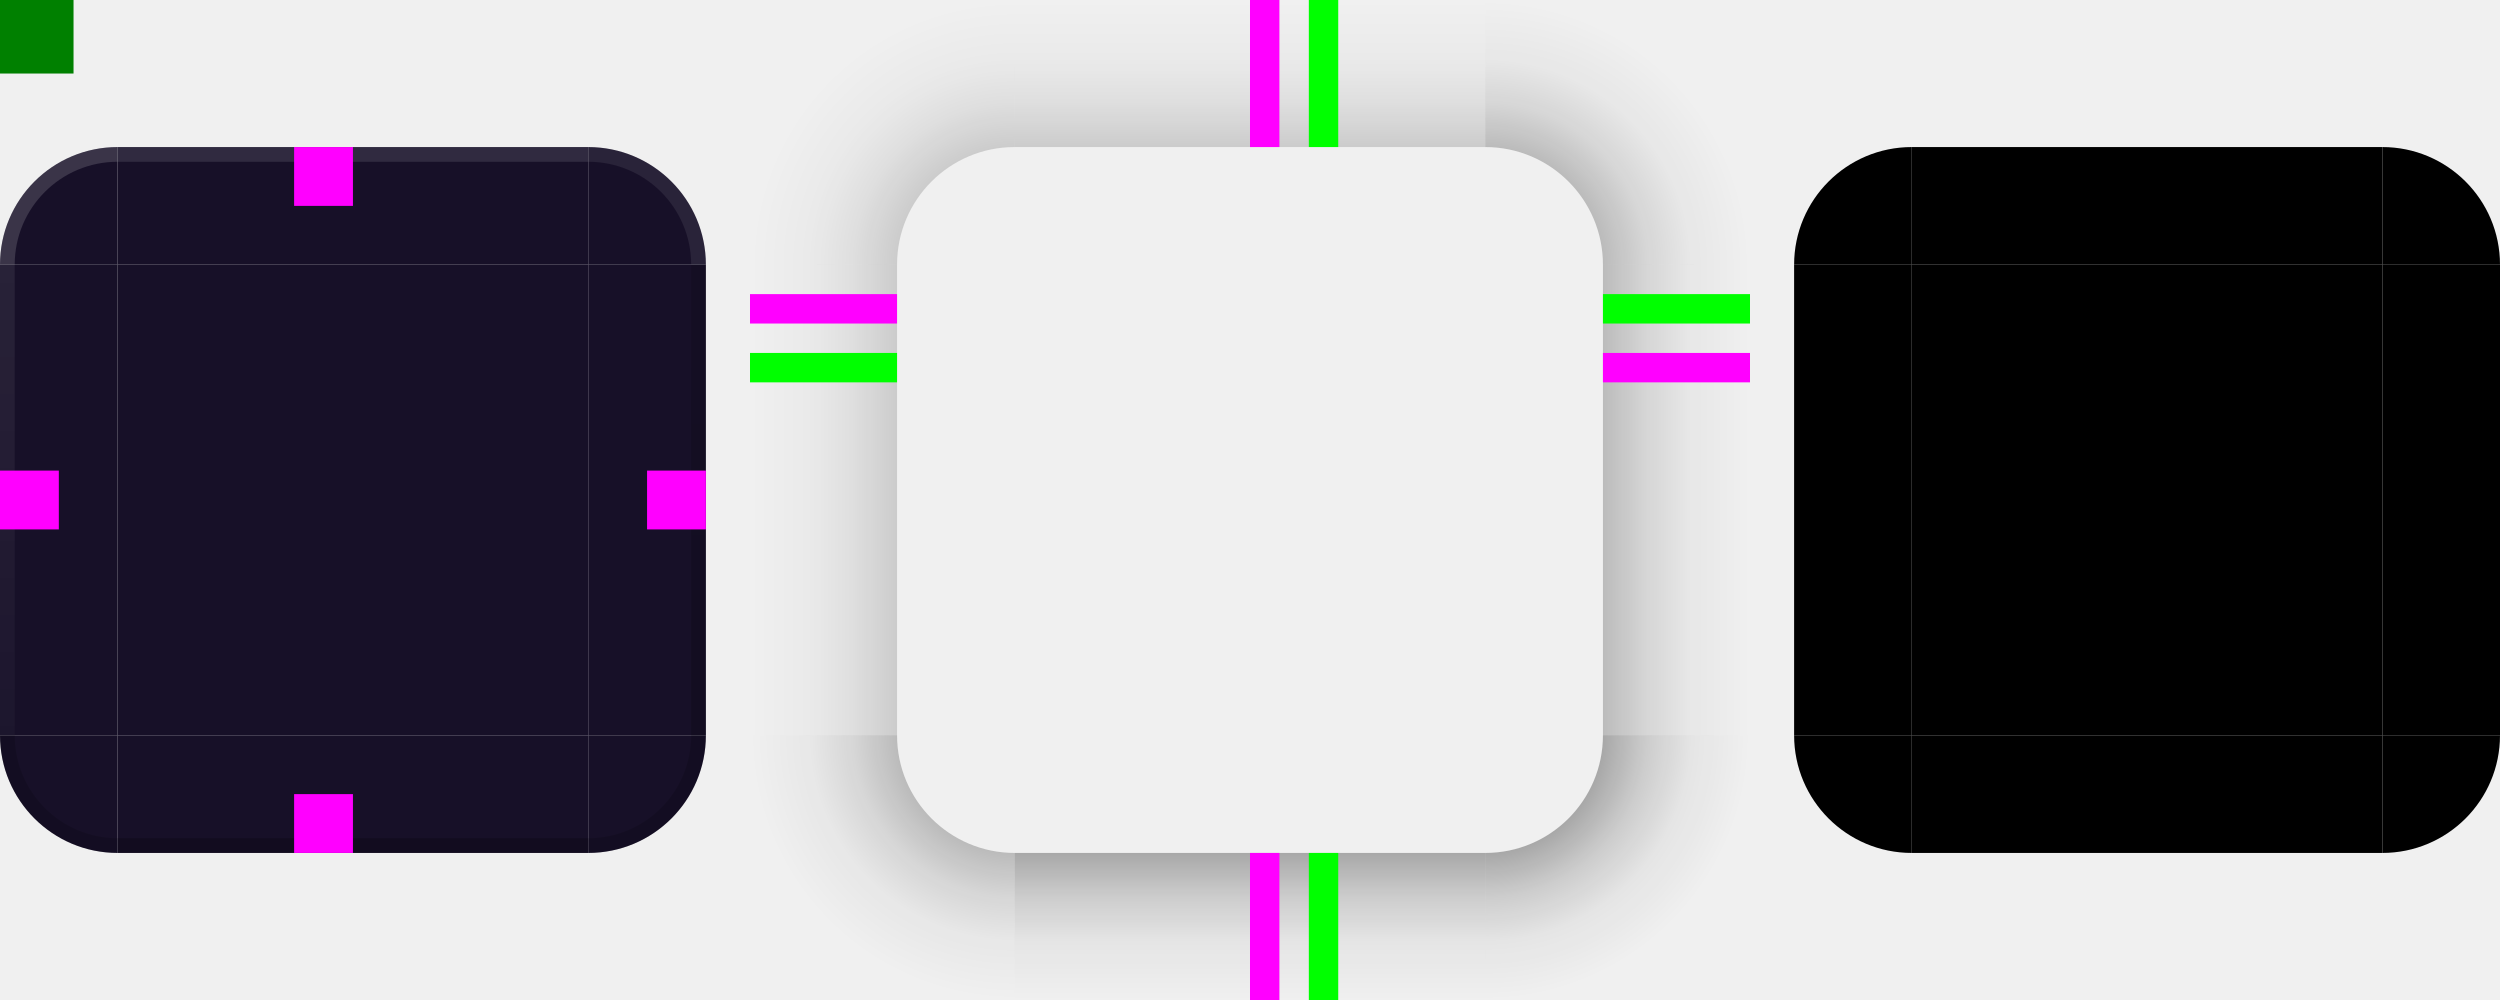
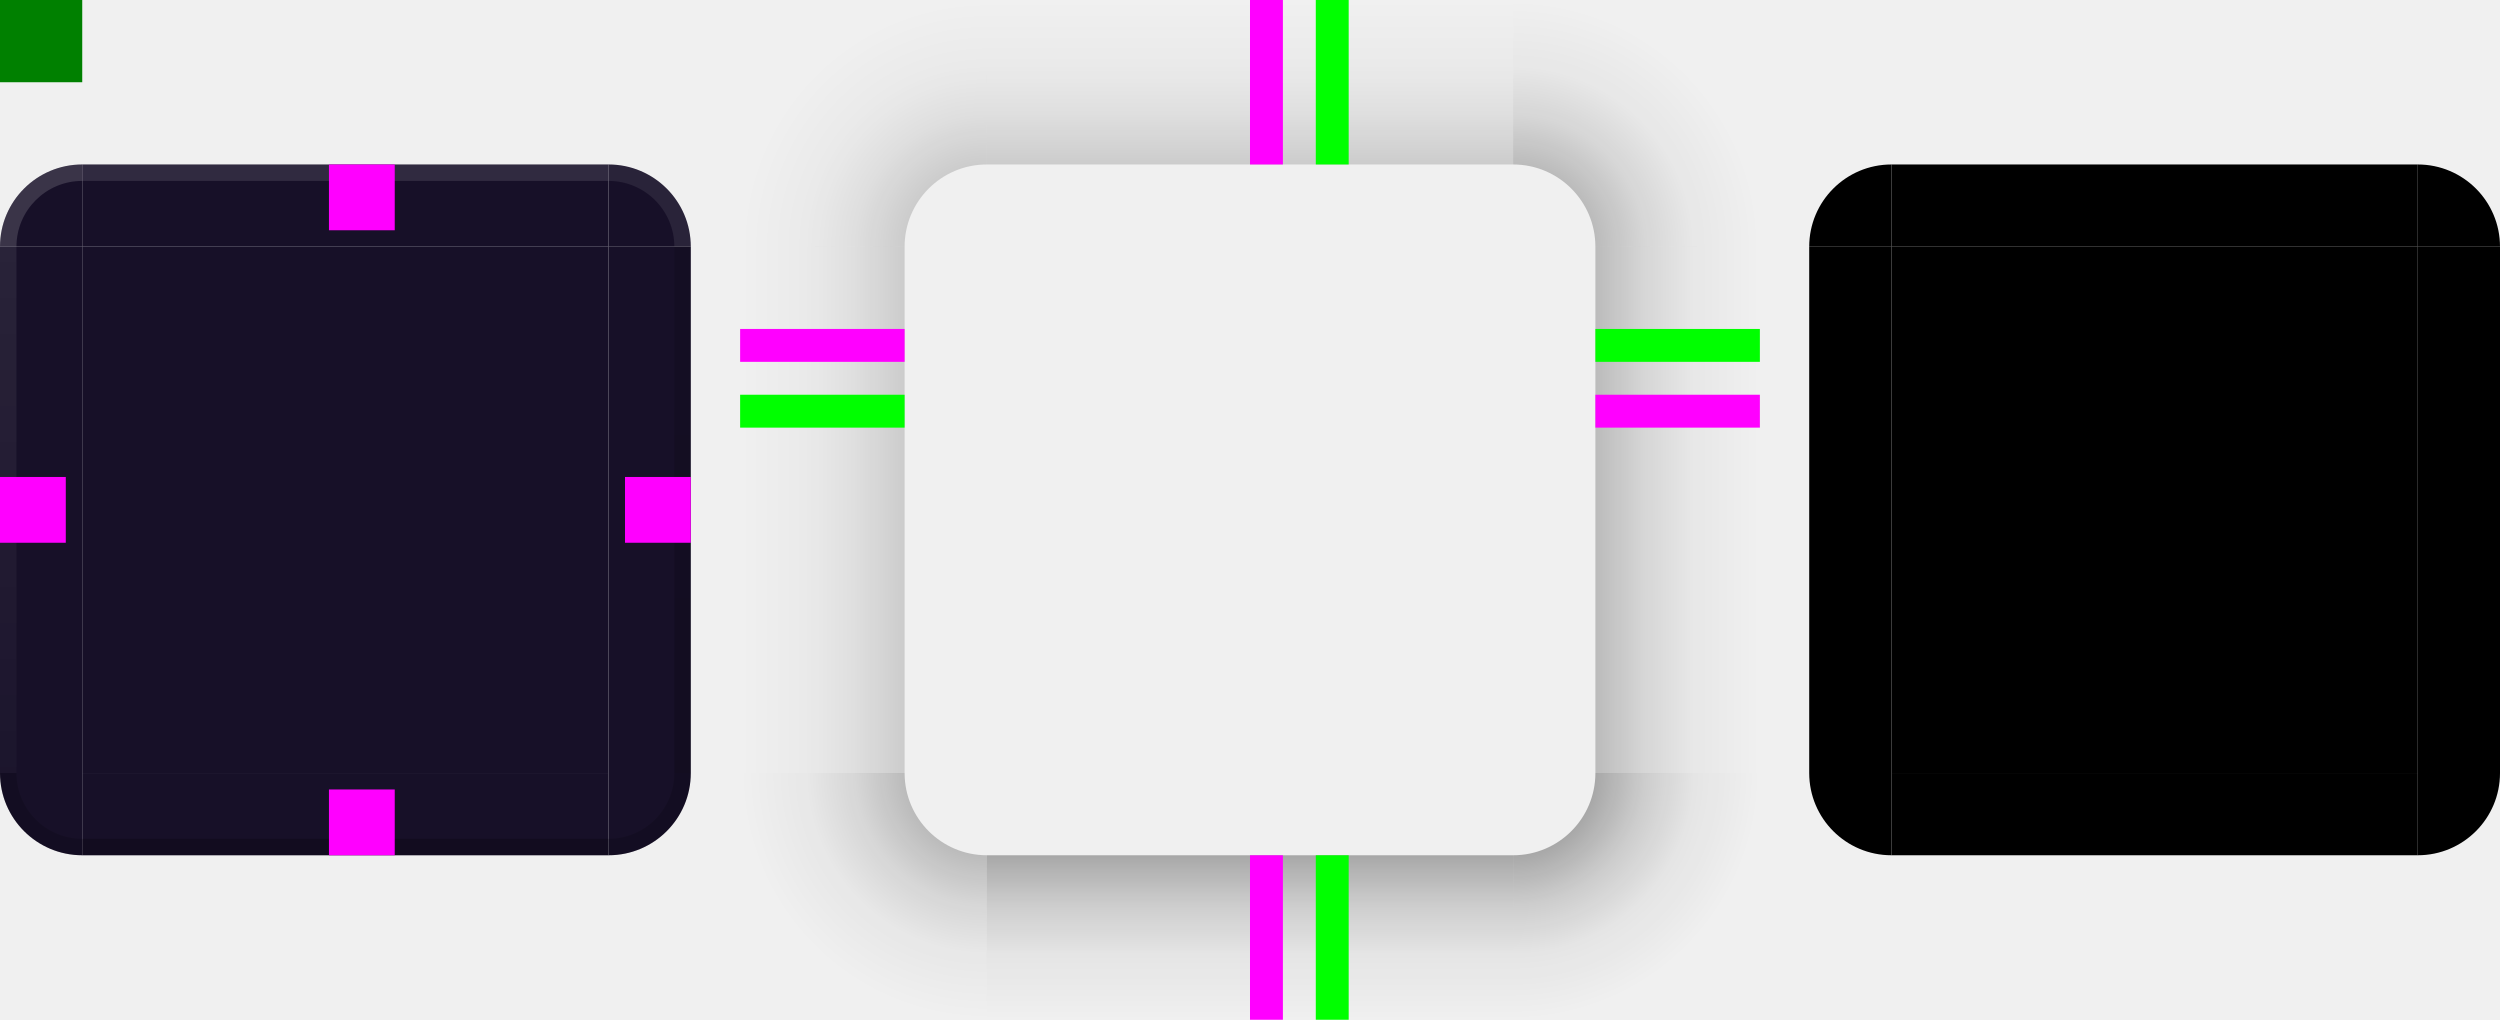
- <svg xmlns="http://www.w3.org/2000/svg" version="1.1" width="170" height="68" viewBox="0 0 170 68">
+ <svg xmlns="http://www.w3.org/2000/svg" version="1.1" width="152" height="62" viewBox="0 0 152 62">
  <defs>
-     <linearGradient id="nx-edge-v" gradientUnits="userSpaceOnUse" x1="0" y1="10" x2="0" y2="58">
+     <linearGradient id="nx-edge-v" gradientUnits="userSpaceOnUse" x1="0" y1="10" x2="0" y2="52">
      <stop offset="0.0" stop-color="#ffffff" stop-opacity="0.087" />
      <stop offset="1.0" stop-color="#ffffff" stop-opacity="0.012" />
    </linearGradient>
-     <linearGradient id="nx-edge-vr" gradientUnits="userSpaceOnUse" x1="0" y1="10" x2="0" y2="58">
+     <linearGradient id="nx-edge-vr" gradientUnits="userSpaceOnUse" x1="0" y1="10" x2="0" y2="52">
      <stop offset="0.0" stop-color="#000000" stop-opacity="0.1" />
      <stop offset="1.0" stop-color="#000000" stop-opacity="0.2" />
    </linearGradient>
-     <linearGradient id="nx-fill-thick" gradientUnits="userSpaceOnUse" x1="0" y1="82" x2="0" y2="114">
+     <linearGradient id="nx-fill-thick" gradientUnits="userSpaceOnUse" x1="0" y1="76" x2="0" y2="108">
      <stop offset="0.0" stop-color="#171028" stop-opacity="1.0" />
      <stop offset="1.0" stop-color="#171028" stop-opacity="1.0" />
    </linearGradient>
    <linearGradient id="nx-sh-top" gradientUnits="userSpaceOnUse" x1="0" y1="10" x2="0" y2="0">
      <stop offset="0.0" stop-color="#000000" stop-opacity="0.15" />
      <stop offset="0.3" stop-color="#000000" stop-opacity="0.073" />
      <stop offset="0.6" stop-color="#000000" stop-opacity="0.024" />
      <stop offset="1.0" stop-color="#000000" stop-opacity="0.0" />
    </linearGradient>
-     <linearGradient id="nx-sh-bottom" gradientUnits="userSpaceOnUse" x1="0" y1="58" x2="0" y2="68">
+     <linearGradient id="nx-sh-bottom" gradientUnits="userSpaceOnUse" x1="0" y1="52" x2="0" y2="62">
      <stop offset="0.0" stop-color="#000000" stop-opacity="0.3" />
      <stop offset="0.3" stop-color="#000000" stop-opacity="0.147" />
      <stop offset="0.6" stop-color="#000000" stop-opacity="0.048" />
      <stop offset="1.0" stop-color="#000000" stop-opacity="0.0" />
    </linearGradient>
-     <linearGradient id="nx-sh-left" gradientUnits="userSpaceOnUse" x1="61" y1="0" x2="51" y2="0">
+     <linearGradient id="nx-sh-left" gradientUnits="userSpaceOnUse" x1="55" y1="0" x2="45" y2="0">
      <stop offset="0.0" stop-color="#000000" stop-opacity="0.15" />
      <stop offset="0.3" stop-color="#000000" stop-opacity="0.073" />
      <stop offset="0.6" stop-color="#000000" stop-opacity="0.024" />
      <stop offset="1.0" stop-color="#000000" stop-opacity="0.0" />
    </linearGradient>
-     <linearGradient id="nx-sh-right" gradientUnits="userSpaceOnUse" x1="109" y1="0" x2="119" y2="0">
+     <linearGradient id="nx-sh-right" gradientUnits="userSpaceOnUse" x1="97" y1="0" x2="107" y2="0">
      <stop offset="0.0" stop-color="#000000" stop-opacity="0.22" />
      <stop offset="0.3" stop-color="#000000" stop-opacity="0.108" />
      <stop offset="0.6" stop-color="#000000" stop-opacity="0.035" />
      <stop offset="1.0" stop-color="#000000" stop-opacity="0.0" />
    </linearGradient>
-     <radialGradient id="nx-shc-topleft" gradientUnits="userSpaceOnUse" cx="69" cy="18" r="18">
+     <radialGradient id="nx-shc-topleft" gradientUnits="userSpaceOnUse" cx="60" cy="15" r="15">
      <stop offset="0" stop-color="#000000" stop-opacity="0.15" />
-       <stop offset="0.444" stop-color="#000000" stop-opacity="0.15" />
-       <stop offset="0.611" stop-color="#000000" stop-opacity="0.073" />
-       <stop offset="0.778" stop-color="#000000" stop-opacity="0.024" />
+       <stop offset="0.333" stop-color="#000000" stop-opacity="0.15" />
+       <stop offset="0.533" stop-color="#000000" stop-opacity="0.073" />
+       <stop offset="0.733" stop-color="#000000" stop-opacity="0.024" />
      <stop offset="1.0" stop-color="#000000" stop-opacity="0.0" />
    </radialGradient>
-     <radialGradient id="nx-shc-topright" gradientUnits="userSpaceOnUse" cx="101" cy="18" r="18">
+     <radialGradient id="nx-shc-topright" gradientUnits="userSpaceOnUse" cx="92" cy="15" r="15">
      <stop offset="0" stop-color="#000000" stop-opacity="0.22" />
-       <stop offset="0.444" stop-color="#000000" stop-opacity="0.22" />
-       <stop offset="0.611" stop-color="#000000" stop-opacity="0.108" />
-       <stop offset="0.778" stop-color="#000000" stop-opacity="0.035" />
+       <stop offset="0.333" stop-color="#000000" stop-opacity="0.22" />
+       <stop offset="0.533" stop-color="#000000" stop-opacity="0.108" />
+       <stop offset="0.733" stop-color="#000000" stop-opacity="0.035" />
      <stop offset="1.0" stop-color="#000000" stop-opacity="0.0" />
    </radialGradient>
-     <radialGradient id="nx-shc-bottomleft" gradientUnits="userSpaceOnUse" cx="69" cy="50" r="18">
+     <radialGradient id="nx-shc-bottomleft" gradientUnits="userSpaceOnUse" cx="60" cy="47" r="15">
      <stop offset="0" stop-color="#000000" stop-opacity="0.22" />
-       <stop offset="0.444" stop-color="#000000" stop-opacity="0.22" />
-       <stop offset="0.611" stop-color="#000000" stop-opacity="0.108" />
-       <stop offset="0.778" stop-color="#000000" stop-opacity="0.035" />
+       <stop offset="0.333" stop-color="#000000" stop-opacity="0.22" />
+       <stop offset="0.533" stop-color="#000000" stop-opacity="0.108" />
+       <stop offset="0.733" stop-color="#000000" stop-opacity="0.035" />
      <stop offset="1.0" stop-color="#000000" stop-opacity="0.0" />
    </radialGradient>
-     <radialGradient id="nx-shc-bottomright" gradientUnits="userSpaceOnUse" cx="101" cy="50" r="18">
+     <radialGradient id="nx-shc-bottomright" gradientUnits="userSpaceOnUse" cx="92" cy="47" r="15">
      <stop offset="0" stop-color="#000000" stop-opacity="0.3" />
-       <stop offset="0.444" stop-color="#000000" stop-opacity="0.3" />
-       <stop offset="0.611" stop-color="#000000" stop-opacity="0.147" />
-       <stop offset="0.778" stop-color="#000000" stop-opacity="0.048" />
+       <stop offset="0.333" stop-color="#000000" stop-opacity="0.3" />
+       <stop offset="0.533" stop-color="#000000" stop-opacity="0.147" />
+       <stop offset="0.733" stop-color="#000000" stop-opacity="0.048" />
      <stop offset="1.0" stop-color="#000000" stop-opacity="0.0" />
    </radialGradient>
  </defs>
  <g id="topleft">
-     <path d="M 0,18 H 8 V 10 A 8,8 0 0 0 0,18 Z" fill="#171028" />
-     <path d="M 8,10 A 8,8 0 0 0 0,18 H 1 A 7,7 0 0 1 8,11 Z" fill="#ffffff" fill-opacity="0.149" />
+     <path d="M 0,15 H 5 V 10 A 5,5 0 0 0 0,15 Z" fill="#171028" />
+     <path d="M 5,10 A 5,5 0 0 0 0,15 H 1 A 4,4 0 0 1 5,11 Z" fill="#ffffff" fill-opacity="0.149" />
  </g>
  <g id="top">
-     <rect x="8" y="10" width="32" height="8" fill="#171028" />
-     <rect x="8" y="10" width="32" height="1" fill="#ffffff" fill-opacity="0.112" />
+     <rect x="5" y="10" width="32" height="5" fill="#171028" />
+     <rect x="5" y="10" width="32" height="1" fill="#ffffff" fill-opacity="0.112" />
  </g>
  <g id="topright">
-     <path d="M 40,10 V 18 H 48 A 8,8 0 0 0 40,10 Z" fill="#171028" />
-     <path d="M 48,18 A 8,8 0 0 0 40,10 V 11 A 7,7 0 0 1 47,18 Z" fill="#ffffff" fill-opacity="0.081" />
+     <path d="M 37,10 V 15 H 42 A 5,5 0 0 0 37,10 Z" fill="#171028" />
+     <path d="M 42,15 A 5,5 0 0 0 37,10 V 11 A 4,4 0 0 1 41,15 Z" fill="#ffffff" fill-opacity="0.081" />
  </g>
  <g id="left">
-     <rect x="0" y="18" width="8" height="32" fill="#171028" />
-     <rect x="0" y="18" width="1" height="32" fill="url(#nx-edge-v)" />
+     <rect x="0" y="15" width="5" height="32" fill="#171028" />
+     <rect x="0" y="15" width="1" height="32" fill="url(#nx-edge-v)" />
  </g>
  <g id="center">
-     <rect x="8" y="18" width="32" height="32" fill="#171028" />
+     <rect x="5" y="15" width="32" height="32" fill="#171028" />
  </g>
  <g id="right">
-     <rect x="40" y="18" width="8" height="32" fill="#171028" />
-     <rect x="47" y="18" width="1" height="32" fill="url(#nx-edge-vr)" />
+     <rect x="37" y="15" width="5" height="32" fill="#171028" />
+     <rect x="41" y="15" width="1" height="32" fill="url(#nx-edge-vr)" />
  </g>
  <g id="bottomleft">
-     <path d="M 8,58 V 50 H 0 A 8,8 0 0 0 8,58 Z" fill="#171028" />
-     <path d="M 0,50 A 8,8 0 0 0 8,58 V 57 A 7,7 0 0 1 1,50 Z" fill="#000000" fill-opacity="0.16" />
+     <path d="M 5,52 V 47 H 0 A 5,5 0 0 0 5,52 Z" fill="#171028" />
+     <path d="M 0,47 A 5,5 0 0 0 5,52 V 51 A 4,4 0 0 1 1,47 Z" fill="#000000" fill-opacity="0.16" />
  </g>
  <g id="bottom">
-     <rect x="8" y="50" width="32" height="8" fill="#171028" />
-     <rect x="8" y="57" width="32" height="1" fill="#000000" fill-opacity="0.22" />
+     <rect x="5" y="47" width="32" height="5" fill="#171028" />
+     <rect x="5" y="51" width="32" height="1" fill="#000000" fill-opacity="0.22" />
  </g>
  <g id="bottomright">
-     <path d="M 40,58 V 50 H 48 A 8,8 0 0 1 40,58 Z" fill="#171028" />
-     <path d="M 48,50 A 8,8 0 0 1 40,58 V 57 A 7,7 0 0 0 47,50 Z" fill="#000000" fill-opacity="0.16" />
+     <path d="M 37,52 V 47 H 42 A 5,5 0 0 1 37,52 Z" fill="#171028" />
+     <path d="M 42,47 A 5,5 0 0 1 37,52 V 51 A 4,4 0 0 0 41,47 Z" fill="#000000" fill-opacity="0.16" />
  </g>
  <rect id="hint-stretch-borders" x="0" y="0" width="5" height="5" fill="#008000" />
  <rect id="hint-top-margin" x="20" y="10" width="4" height="4" fill="#ff00ff" />
-   <rect id="hint-bottom-margin" x="20" y="54" width="4" height="4" fill="#ff00ff" />
-   <rect id="hint-left-margin" x="0" y="32" width="4" height="4" fill="#ff00ff" />
-   <rect id="hint-right-margin" x="44" y="32" width="4" height="4" fill="#ff00ff" />
+   <rect id="hint-bottom-margin" x="20" y="48" width="4" height="4" fill="#ff00ff" />
+   <rect id="hint-left-margin" x="0" y="29" width="4" height="4" fill="#ff00ff" />
+   <rect id="hint-right-margin" x="38" y="29" width="4" height="4" fill="#ff00ff" />
  <rect id="hint-top-inset" x="20" y="10" width="4" height="0" fill="#00ff00" />
-   <rect id="hint-bottom-inset" x="20" y="58" width="4" height="0" fill="#00ff00" />
-   <rect id="hint-left-inset" x="0" y="32" width="0" height="4" fill="#00ff00" />
-   <rect id="hint-right-inset" x="48" y="32" width="0" height="4" fill="#00ff00" />
-   <rect id="thick-center" x="8" y="82" width="32" height="32" fill="url(#nx-fill-thick)" />
-   <rect id="thick-hint-top-margin" x="8" y="74" width="4" height="8" fill="#800080" />
-   <rect id="thick-hint-bottom-margin" x="16" y="114" width="4" height="8" fill="#800080" />
-   <rect id="thick-hint-left-margin" x="0" y="82" width="8" height="4" fill="#800080" />
-   <rect id="thick-hint-right-margin" x="48" y="82" width="8" height="4" fill="#800080" />
-   <path id="mask-topleft" d="M 122,18 H 130 V 10 A 8,8 0 0 0 122,18 Z" fill="#000000" />
-   <rect id="mask-top" x="130" y="10" width="32" height="8" fill="#000000" />
-   <path id="mask-topright" d="M 162,10 V 18 H 170 A 8,8 0 0 0 162,10 Z" fill="#000000" />
-   <rect id="mask-left" x="122" y="18" width="8" height="32" fill="#000000" />
-   <rect id="mask-center" x="130" y="18" width="32" height="32" fill="#000000" />
-   <rect id="mask-right" x="162" y="18" width="8" height="32" fill="#000000" />
-   <path id="mask-bottomleft" d="M 130,58 V 50 H 122 A 8,8 0 0 0 130,58 Z" fill="#000000" />
-   <rect id="mask-bottom" x="130" y="50" width="32" height="8" fill="#000000" />
-   <path id="mask-bottomright" d="M 162,58 V 50 H 170 A 8,8 0 0 1 162,58 Z" fill="#000000" />
+   <rect id="hint-bottom-inset" x="20" y="52" width="4" height="0" fill="#00ff00" />
+   <rect id="hint-left-inset" x="0" y="29" width="0" height="4" fill="#00ff00" />
+   <rect id="hint-right-inset" x="42" y="29" width="0" height="4" fill="#00ff00" />
+   <rect id="thick-center" x="5" y="76" width="32" height="32" fill="url(#nx-fill-thick)" />
+   <rect id="thick-hint-top-margin" x="5" y="68" width="4" height="8" fill="#800080" />
+   <rect id="thick-hint-bottom-margin" x="13" y="108" width="4" height="8" fill="#800080" />
+   <rect id="thick-hint-left-margin" x="0" y="76" width="8" height="4" fill="#800080" />
+   <rect id="thick-hint-right-margin" x="42" y="76" width="8" height="4" fill="#800080" />
+   <path id="mask-topleft" d="M 110,15 H 115 V 10 A 5,5 0 0 0 110,15 Z" fill="#000000" />
+   <rect id="mask-top" x="115" y="10" width="32" height="5" fill="#000000" />
+   <path id="mask-topright" d="M 147,10 V 15 H 152 A 5,5 0 0 0 147,10 Z" fill="#000000" />
+   <rect id="mask-left" x="110" y="15" width="5" height="32" fill="#000000" />
+   <rect id="mask-center" x="115" y="15" width="32" height="32" fill="#000000" />
+   <rect id="mask-right" x="147" y="15" width="5" height="32" fill="#000000" />
+   <path id="mask-bottomleft" d="M 115,52 V 47 H 110 A 5,5 0 0 0 115,52 Z" fill="#000000" />
+   <rect id="mask-bottom" x="115" y="47" width="32" height="5" fill="#000000" />
+   <path id="mask-bottomright" d="M 147,52 V 47 H 152 A 5,5 0 0 1 147,52 Z" fill="#000000" />
  <g id="shadow-topleft">
-     <path d="M 69,10 A 8,8 0 0 0 61,18 H 51 V 0 H 69 Z" fill="url(#nx-shc-topleft)" />
-     <path d="M 61,18 H 69 V 10 A 8,8 0 0 0 61,18 Z" fill="#000000" fill-opacity="0.001" />
+     <path d="M 60,10 A 5,5 0 0 0 55,15 H 45 V 0 H 60 Z" fill="url(#nx-shc-topleft)" />
+     <path d="M 55,15 H 60 V 10 A 5,5 0 0 0 55,15 Z" fill="#000000" fill-opacity="0.001" />
  </g>
  <g id="shadow-top">
-     <rect x="69" y="0" width="32" height="10" fill="url(#nx-sh-top)" />
-     <rect x="69" y="10" width="32" height="8" fill="#000000" fill-opacity="0.001" />
+     <rect x="60" y="0" width="32" height="10" fill="url(#nx-sh-top)" />
+     <rect x="60" y="10" width="32" height="5" fill="#000000" fill-opacity="0.001" />
  </g>
  <g id="shadow-topright">
-     <path d="M 101,10 A 8,8 0 0 1 109,18 H 119 V 0 H 101 Z" fill="url(#nx-shc-topright)" />
-     <path d="M 101,10 V 18 H 109 A 8,8 0 0 0 101,10 Z" fill="#000000" fill-opacity="0.001" />
+     <path d="M 92,10 A 5,5 0 0 1 97,15 H 107 V 0 H 92 Z" fill="url(#nx-shc-topright)" />
+     <path d="M 92,10 V 15 H 97 A 5,5 0 0 0 92,10 Z" fill="#000000" fill-opacity="0.001" />
  </g>
  <g id="shadow-left">
-     <rect x="51" y="18" width="10" height="32" fill="url(#nx-sh-left)" />
-     <rect x="61" y="18" width="8" height="32" fill="#000000" fill-opacity="0.001" />
+     <rect x="45" y="15" width="10" height="32" fill="url(#nx-sh-left)" />
+     <rect x="55" y="15" width="5" height="32" fill="#000000" fill-opacity="0.001" />
  </g>
  <g id="shadow-center">
-     <rect x="69" y="18" width="32" height="32" fill="#000000" fill-opacity="0.001" />
+     <rect x="60" y="15" width="32" height="32" fill="#000000" fill-opacity="0.001" />
  </g>
  <g id="shadow-right">
-     <rect x="109" y="18" width="10" height="32" fill="url(#nx-sh-right)" />
-     <rect x="101" y="18" width="8" height="32" fill="#000000" fill-opacity="0.001" />
+     <rect x="97" y="15" width="10" height="32" fill="url(#nx-sh-right)" />
+     <rect x="92" y="15" width="5" height="32" fill="#000000" fill-opacity="0.001" />
  </g>
  <g id="shadow-bottomleft">
-     <path d="M 61,50 A 8,8 0 0 0 69,58 V 68 H 51 V 50 Z" fill="url(#nx-shc-bottomleft)" />
-     <path d="M 69,58 V 50 H 61 A 8,8 0 0 0 69,58 Z" fill="#000000" fill-opacity="0.001" />
+     <path d="M 55,47 A 5,5 0 0 0 60,52 V 62 H 45 V 47 Z" fill="url(#nx-shc-bottomleft)" />
+     <path d="M 60,52 V 47 H 55 A 5,5 0 0 0 60,52 Z" fill="#000000" fill-opacity="0.001" />
  </g>
  <g id="shadow-bottom">
-     <rect x="69" y="58" width="32" height="10" fill="url(#nx-sh-bottom)" />
-     <rect x="69" y="50" width="32" height="8" fill="#000000" fill-opacity="0.001" />
+     <rect x="60" y="52" width="32" height="10" fill="url(#nx-sh-bottom)" />
+     <rect x="60" y="47" width="32" height="5" fill="#000000" fill-opacity="0.001" />
  </g>
  <g id="shadow-bottomright">
-     <path d="M 109,50 A 8,8 0 0 1 101,58 V 68 H 119 V 50 Z" fill="url(#nx-shc-bottomright)" />
-     <path d="M 101,58 V 50 H 109 A 8,8 0 0 1 101,58 Z" fill="#000000" fill-opacity="0.001" />
+     <path d="M 97,47 A 5,5 0 0 1 92,52 V 62 H 107 V 47 Z" fill="url(#nx-shc-bottomright)" />
+     <path d="M 92,52 V 47 H 97 A 5,5 0 0 1 92,52 Z" fill="#000000" fill-opacity="0.001" />
  </g>
-   <rect id="shadow-hint-top-margin" x="85" y="0" width="2" height="10" fill="#ff00ff" />
-   <rect id="shadow-hint-bottom-margin" x="85" y="58" width="2" height="10" fill="#ff00ff" />
-   <rect id="shadow-hint-left-margin" x="51" y="20" width="10" height="2" fill="#ff00ff" />
-   <rect id="shadow-hint-right-margin" x="109" y="24" width="10" height="2" fill="#ff00ff" />
-   <rect id="shadow-hint-top-inset" x="89" y="0" width="2" height="10" fill="#00ff00" />
-   <rect id="shadow-hint-bottom-inset" x="89" y="58" width="2" height="10" fill="#00ff00" />
-   <rect id="shadow-hint-left-inset" x="51" y="24" width="10" height="2" fill="#00ff00" />
-   <rect id="shadow-hint-right-inset" x="109" y="20" width="10" height="2" fill="#00ff00" />
+   <rect id="shadow-hint-top-margin" x="76" y="0" width="2" height="10" fill="#ff00ff" />
+   <rect id="shadow-hint-bottom-margin" x="76" y="52" width="2" height="10" fill="#ff00ff" />
+   <rect id="shadow-hint-left-margin" x="45" y="20" width="10" height="2" fill="#ff00ff" />
+   <rect id="shadow-hint-right-margin" x="97" y="24" width="10" height="2" fill="#ff00ff" />
+   <rect id="shadow-hint-top-inset" x="80" y="0" width="2" height="10" fill="#00ff00" />
+   <rect id="shadow-hint-bottom-inset" x="80" y="52" width="2" height="10" fill="#00ff00" />
+   <rect id="shadow-hint-left-inset" x="45" y="24" width="10" height="2" fill="#00ff00" />
+   <rect id="shadow-hint-right-inset" x="97" y="20" width="10" height="2" fill="#00ff00" />
</svg>
